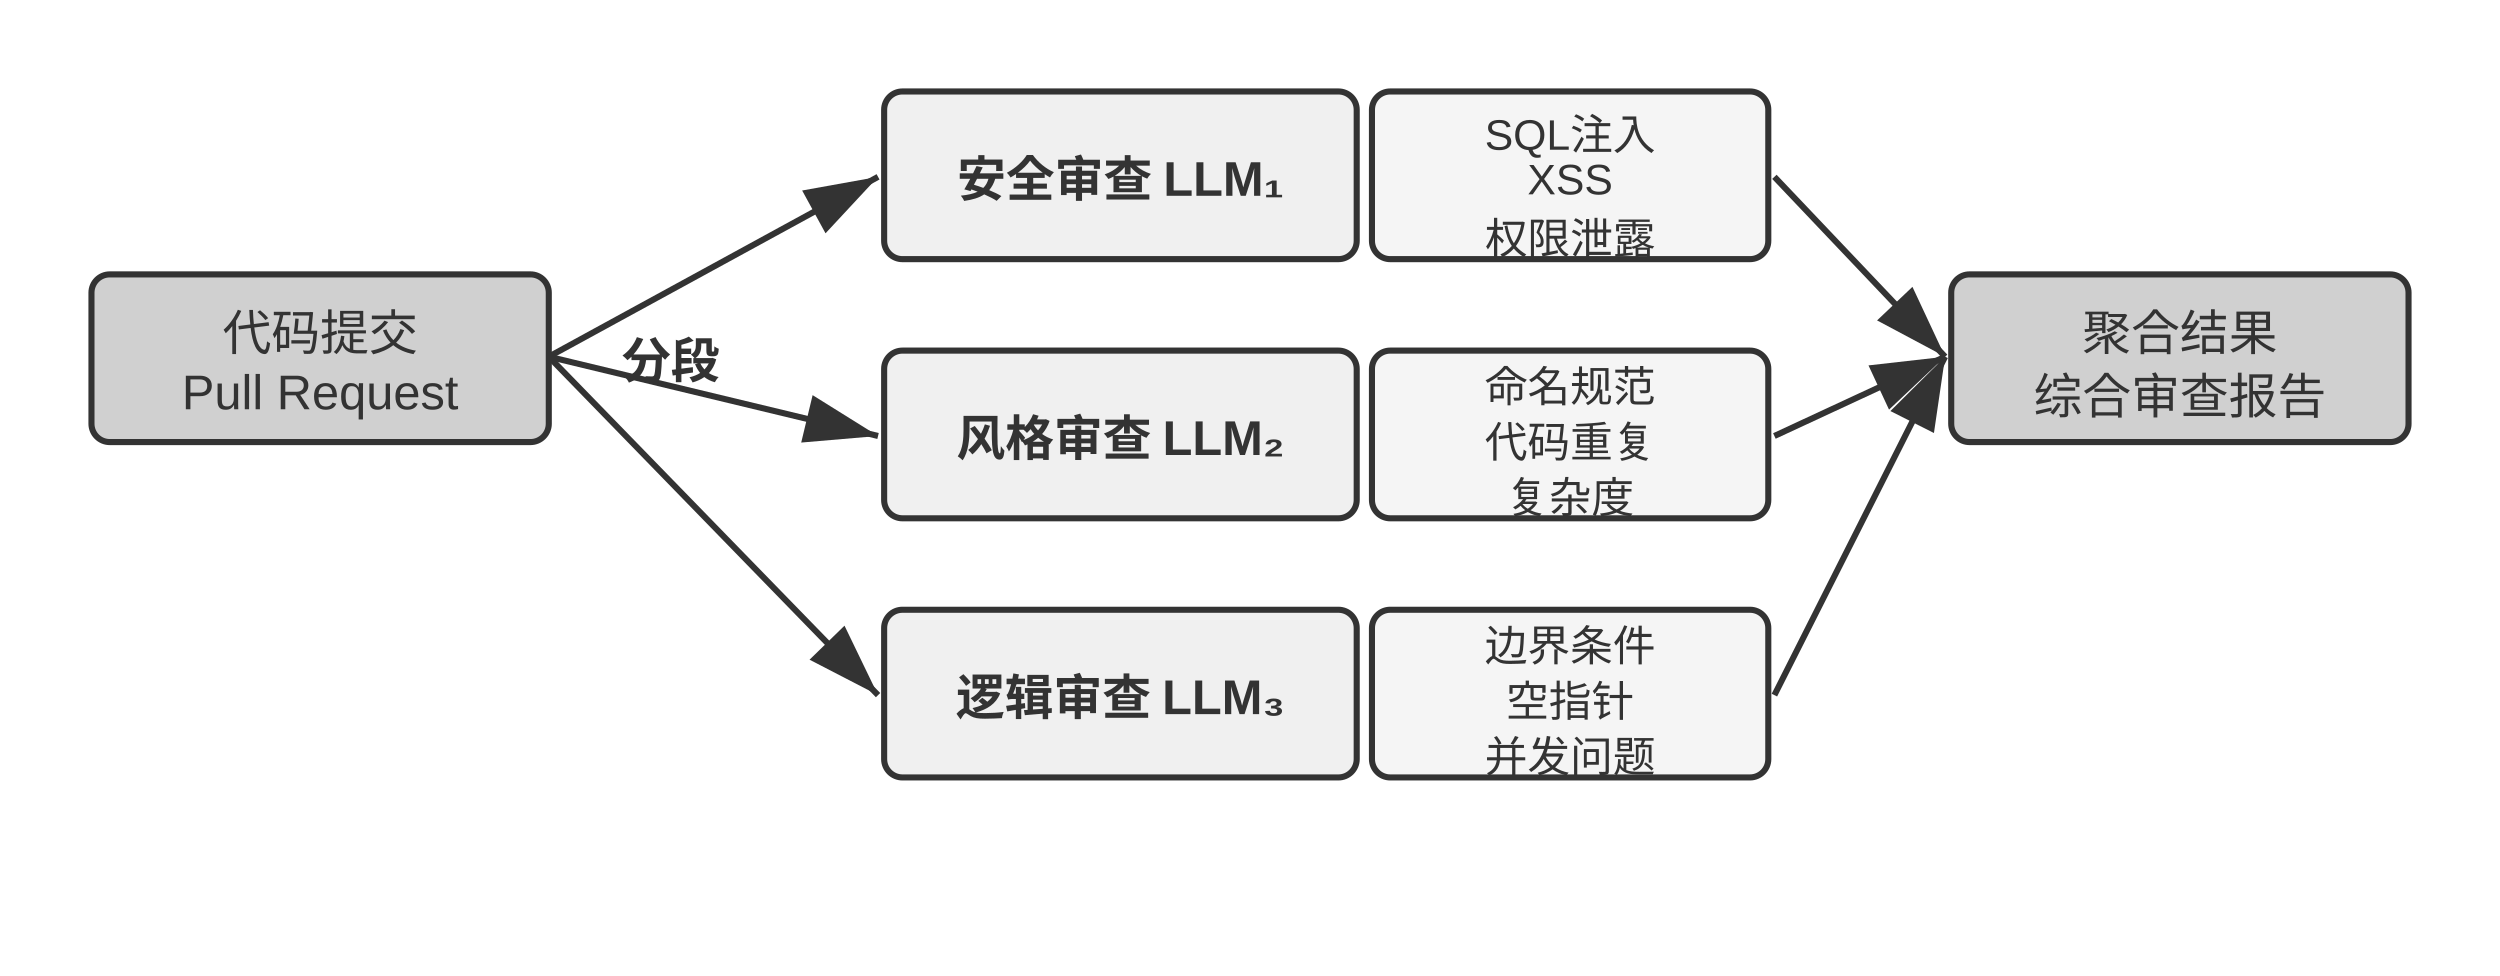
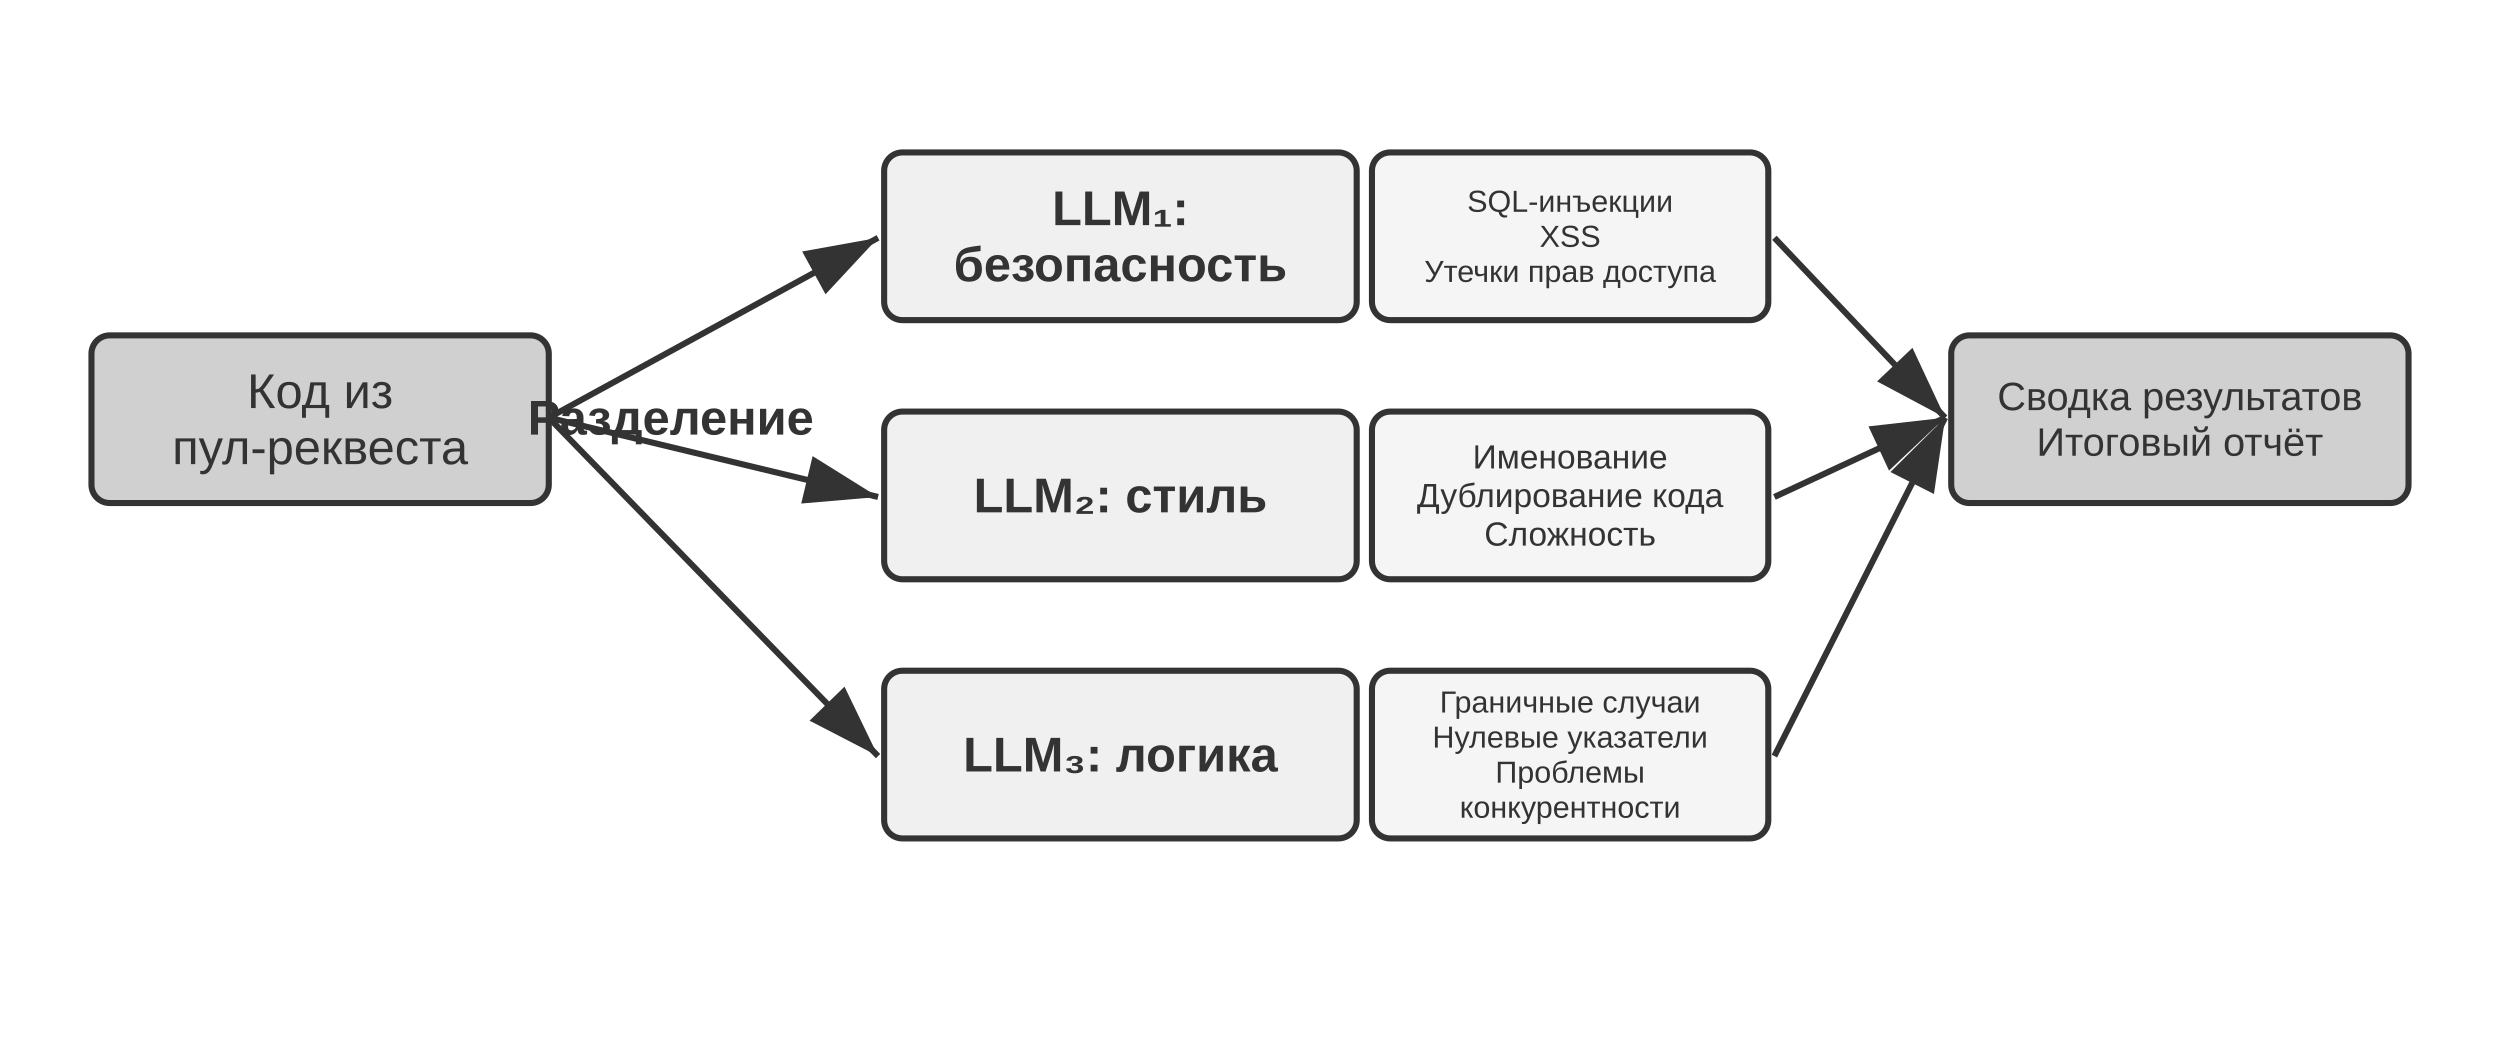
- <svg xmlns="http://www.w3.org/2000/svg" viewBox="0 40 820 320" width="820" height="320" style="background:#ffffff">
+ <svg xmlns="http://www.w3.org/2000/svg" viewBox="0 20 820 340" width="820" height="340" style="background:#ffffff">
  <defs>
    <marker id="ah" markerWidth="12" markerHeight="8" refX="12" refY="4" orient="auto">
      <polygon points="0 0, 12 4, 0 8" fill="#333333" />
    </marker>
    <marker id="ah-light" markerWidth="12" markerHeight="8" refX="12" refY="4" orient="auto">
      <polygon points="0 0, 12 4, 0 8" fill="#999999" />
    </marker>
  </defs>
  <rect x="30" y="130" width="150" height="55" rx="6" fill="#d0d0d0" stroke="#333333" stroke-width="2" />
-   <text x="105.0" y="147.9" font-family="Arial, 'Helvetica Neue', Helvetica, 'PingFang SC', 'Microsoft YaHei', sans-serif" font-size="16" fill="#333333" text-anchor="middle" dominant-baseline="central" font-weight="normal">代码提交</text>
-   <text x="105.0" y="168.7" font-family="Arial, 'Helvetica Neue', Helvetica, 'PingFang SC', 'Microsoft YaHei', sans-serif" font-size="16" fill="#333333" text-anchor="middle" dominant-baseline="central" font-weight="normal">Pull Request</text>
-   <text x="220" y="157" font-family="Arial, 'Helvetica Neue', Helvetica, 'PingFang SC', 'Microsoft YaHei', sans-serif" font-size="16" fill="#333333" text-anchor="middle" dominant-baseline="central" font-weight="bold">分段</text>
+   <text x="105.0" y="148.3" font-family="Arial, 'Helvetica Neue', Helvetica, 'PingFang SC', 'Microsoft YaHei', sans-serif" font-size="16.0" fill="#333333" text-anchor="middle" dominant-baseline="central" font-weight="normal">Код из</text>
+   <text x="105.0" y="166.7" font-family="Arial, 'Helvetica Neue', Helvetica, 'PingFang SC', 'Microsoft YaHei', sans-serif" font-size="16.0" fill="#333333" text-anchor="middle" dominant-baseline="central" font-weight="normal">пул-реквеста</text>
+   <text x="220" y="157" font-family="Arial, 'Helvetica Neue', Helvetica, 'PingFang SC', 'Microsoft YaHei', sans-serif" font-size="16" fill="#333333" text-anchor="middle" dominant-baseline="central" font-weight="bold">Разделение</text>
  <rect x="290" y="70" width="155" height="55" rx="6" fill="#f0f0f0" stroke="#333333" stroke-width="2" />
-   <text x="367.5" y="97.5" font-family="Arial, 'Helvetica Neue', Helvetica, 'PingFang SC', 'Microsoft YaHei', sans-serif" font-size="16" fill="#333333" text-anchor="middle" dominant-baseline="central" font-weight="bold">安全审查 LLM₁</text>
+   <text x="367.5" y="88.3" font-family="Arial, 'Helvetica Neue', Helvetica, 'PingFang SC', 'Microsoft YaHei', sans-serif" font-size="16.0" fill="#333333" text-anchor="middle" dominant-baseline="central" font-weight="bold">LLM₁:</text>
+   <text x="367.5" y="106.7" font-family="Arial, 'Helvetica Neue', Helvetica, 'PingFang SC', 'Microsoft YaHei', sans-serif" font-size="16.0" fill="#333333" text-anchor="middle" dominant-baseline="central" font-weight="bold">безопасность</text>
  <rect x="450" y="70" width="130" height="55" rx="6" fill="#f5f5f5" stroke="#333333" stroke-width="2" />
-   <text x="515.0" y="80.7" font-family="Arial, 'Helvetica Neue', Helvetica, 'PingFang SC', 'Microsoft YaHei', sans-serif" font-size="14" fill="#333333" text-anchor="middle" dominant-baseline="central" font-weight="normal">SQL注入</text>
-   <text x="515.0" y="98.9" font-family="Arial, 'Helvetica Neue', Helvetica, 'PingFang SC', 'Microsoft YaHei', sans-serif" font-size="14" fill="#333333" text-anchor="middle" dominant-baseline="central" font-weight="normal">XSS</text>
-   <text x="515.0" y="117.1" font-family="Arial, 'Helvetica Neue', Helvetica, 'PingFang SC', 'Microsoft YaHei', sans-serif" font-size="14" fill="#333333" text-anchor="middle" dominant-baseline="central" font-weight="normal">权限泄露</text>
+   <text x="515.0" y="86.0" font-family="Arial, 'Helvetica Neue', Helvetica, 'PingFang SC', 'Microsoft YaHei', sans-serif" font-size="10.0" fill="#333333" text-anchor="middle" dominant-baseline="central" font-weight="normal">SQL-инъекции</text>
+   <text x="515.0" y="97.5" font-family="Arial, 'Helvetica Neue', Helvetica, 'PingFang SC', 'Microsoft YaHei', sans-serif" font-size="10.0" fill="#333333" text-anchor="middle" dominant-baseline="central" font-weight="normal">XSS</text>
+   <text x="515.0" y="109.0" font-family="Arial, 'Helvetica Neue', Helvetica, 'PingFang SC', 'Microsoft YaHei', sans-serif" font-size="10.0" fill="#333333" text-anchor="middle" dominant-baseline="central" font-weight="normal">Утечки прав доступа</text>
  <line x1="180" y1="157" x2="288" y2="98" stroke="#333333" stroke-width="2" marker-end="url(#ah)" />
  <rect x="290" y="155" width="155" height="55" rx="6" fill="#f0f0f0" stroke="#333333" stroke-width="2" />
-   <text x="367.5" y="182.5" font-family="Arial, 'Helvetica Neue', Helvetica, 'PingFang SC', 'Microsoft YaHei', sans-serif" font-size="16" fill="#333333" text-anchor="middle" dominant-baseline="central" font-weight="bold">风格审查 LLM₂</text>
+   <text x="367.5" y="182.5" font-family="Arial, 'Helvetica Neue', Helvetica, 'PingFang SC', 'Microsoft YaHei', sans-serif" font-size="16.0" fill="#333333" text-anchor="middle" dominant-baseline="central" font-weight="bold">LLM₂: стиль</text>
  <rect x="450" y="155" width="130" height="55" rx="6" fill="#f5f5f5" stroke="#333333" stroke-width="2" />
-   <text x="515.0" y="165.7" font-family="Arial, 'Helvetica Neue', Helvetica, 'PingFang SC', 'Microsoft YaHei', sans-serif" font-size="14" fill="#333333" text-anchor="middle" dominant-baseline="central" font-weight="normal">命名规范</text>
-   <text x="515.0" y="183.9" font-family="Arial, 'Helvetica Neue', Helvetica, 'PingFang SC', 'Microsoft YaHei', sans-serif" font-size="14" fill="#333333" text-anchor="middle" dominant-baseline="central" font-weight="normal">代码重复</text>
-   <text x="515.0" y="202.1" font-family="Arial, 'Helvetica Neue', Helvetica, 'PingFang SC', 'Microsoft YaHei', sans-serif" font-size="14" fill="#333333" text-anchor="middle" dominant-baseline="central" font-weight="normal">复杂度</text>
+   <text x="515.0" y="169.85" font-family="Arial, 'Helvetica Neue', Helvetica, 'PingFang SC', 'Microsoft YaHei', sans-serif" font-size="11.0" fill="#333333" text-anchor="middle" dominant-baseline="central" font-weight="normal">Именование</text>
+   <text x="515.0" y="182.5" font-family="Arial, 'Helvetica Neue', Helvetica, 'PingFang SC', 'Microsoft YaHei', sans-serif" font-size="11.0" fill="#333333" text-anchor="middle" dominant-baseline="central" font-weight="normal">Дублирование кода</text>
+   <text x="515.0" y="195.15" font-family="Arial, 'Helvetica Neue', Helvetica, 'PingFang SC', 'Microsoft YaHei', sans-serif" font-size="11.0" fill="#333333" text-anchor="middle" dominant-baseline="central" font-weight="normal">Сложность</text>
  <line x1="180" y1="157" x2="288" y2="183" stroke="#333333" stroke-width="2" marker-end="url(#ah)" />
  <rect x="290" y="240" width="155" height="55" rx="6" fill="#f0f0f0" stroke="#333333" stroke-width="2" />
-   <text x="367.5" y="267.5" font-family="Arial, 'Helvetica Neue', Helvetica, 'PingFang SC', 'Microsoft YaHei', sans-serif" font-size="16" fill="#333333" text-anchor="middle" dominant-baseline="central" font-weight="bold">逻辑审查 LLM₃</text>
+   <text x="367.5" y="267.5" font-family="Arial, 'Helvetica Neue', Helvetica, 'PingFang SC', 'Microsoft YaHei', sans-serif" font-size="16.0" fill="#333333" text-anchor="middle" dominant-baseline="central" font-weight="bold">LLM₃: логика</text>
  <rect x="450" y="240" width="130" height="55" rx="6" fill="#f5f5f5" stroke="#333333" stroke-width="2" />
-   <text x="515.0" y="250.7" font-family="Arial, 'Helvetica Neue', Helvetica, 'PingFang SC', 'Microsoft YaHei', sans-serif" font-size="14" fill="#333333" text-anchor="middle" dominant-baseline="central" font-weight="normal">边界条件</text>
-   <text x="515.0" y="268.9" font-family="Arial, 'Helvetica Neue', Helvetica, 'PingFang SC', 'Microsoft YaHei', sans-serif" font-size="14" fill="#333333" text-anchor="middle" dominant-baseline="central" font-weight="normal">空指针</text>
-   <text x="515.0" y="287.1" font-family="Arial, 'Helvetica Neue', Helvetica, 'PingFang SC', 'Microsoft YaHei', sans-serif" font-size="14" fill="#333333" text-anchor="middle" dominant-baseline="central" font-weight="normal">并发问题</text>
+   <text x="515.0" y="250.25" font-family="Arial, 'Helvetica Neue', Helvetica, 'PingFang SC', 'Microsoft YaHei', sans-serif" font-size="10.0" fill="#333333" text-anchor="middle" dominant-baseline="central" font-weight="normal">Граничные случаи</text>
+   <text x="515.0" y="261.75" font-family="Arial, 'Helvetica Neue', Helvetica, 'PingFang SC', 'Microsoft YaHei', sans-serif" font-size="10.0" fill="#333333" text-anchor="middle" dominant-baseline="central" font-weight="normal">Нулевые указатели</text>
+   <text x="515.0" y="273.25" font-family="Arial, 'Helvetica Neue', Helvetica, 'PingFang SC', 'Microsoft YaHei', sans-serif" font-size="10.0" fill="#333333" text-anchor="middle" dominant-baseline="central" font-weight="normal">Проблемы</text>
+   <text x="515.0" y="284.75" font-family="Arial, 'Helvetica Neue', Helvetica, 'PingFang SC', 'Microsoft YaHei', sans-serif" font-size="10.0" fill="#333333" text-anchor="middle" dominant-baseline="central" font-weight="normal">конкурентности</text>
  <line x1="180" y1="157" x2="288" y2="268" stroke="#333333" stroke-width="2" marker-end="url(#ah)" />
  <rect x="640" y="130" width="150" height="55" rx="6" fill="#d0d0d0" stroke="#333333" stroke-width="2" />
-   <text x="715.0" y="147.9" font-family="Arial, 'Helvetica Neue', Helvetica, 'PingFang SC', 'Microsoft YaHei', sans-serif" font-size="16" fill="#333333" text-anchor="middle" dominant-baseline="central" font-weight="normal">聚合结果</text>
-   <text x="715.0" y="168.7" font-family="Arial, 'Helvetica Neue', Helvetica, 'PingFang SC', 'Microsoft YaHei', sans-serif" font-size="16" fill="#333333" text-anchor="middle" dominant-baseline="central" font-weight="normal">综合审查报告</text>
+   <text x="715.0" y="150.025" font-family="Arial, 'Helvetica Neue', Helvetica, 'PingFang SC', 'Microsoft YaHei', sans-serif" font-size="13.0" fill="#333333" text-anchor="middle" dominant-baseline="central" font-weight="normal">Сводка результатов</text>
+   <text x="715.0" y="164.975" font-family="Arial, 'Helvetica Neue', Helvetica, 'PingFang SC', 'Microsoft YaHei', sans-serif" font-size="13.0" fill="#333333" text-anchor="middle" dominant-baseline="central" font-weight="normal">Итоговый отчёт</text>
  <line x1="582" y1="98" x2="638" y2="157" stroke="#333333" stroke-width="2" marker-end="url(#ah)" />
  <line x1="582" y1="183" x2="638" y2="157" stroke="#333333" stroke-width="2" marker-end="url(#ah)" />
  <line x1="582" y1="268" x2="638" y2="157" stroke="#333333" stroke-width="2" marker-end="url(#ah)" />
</svg>
